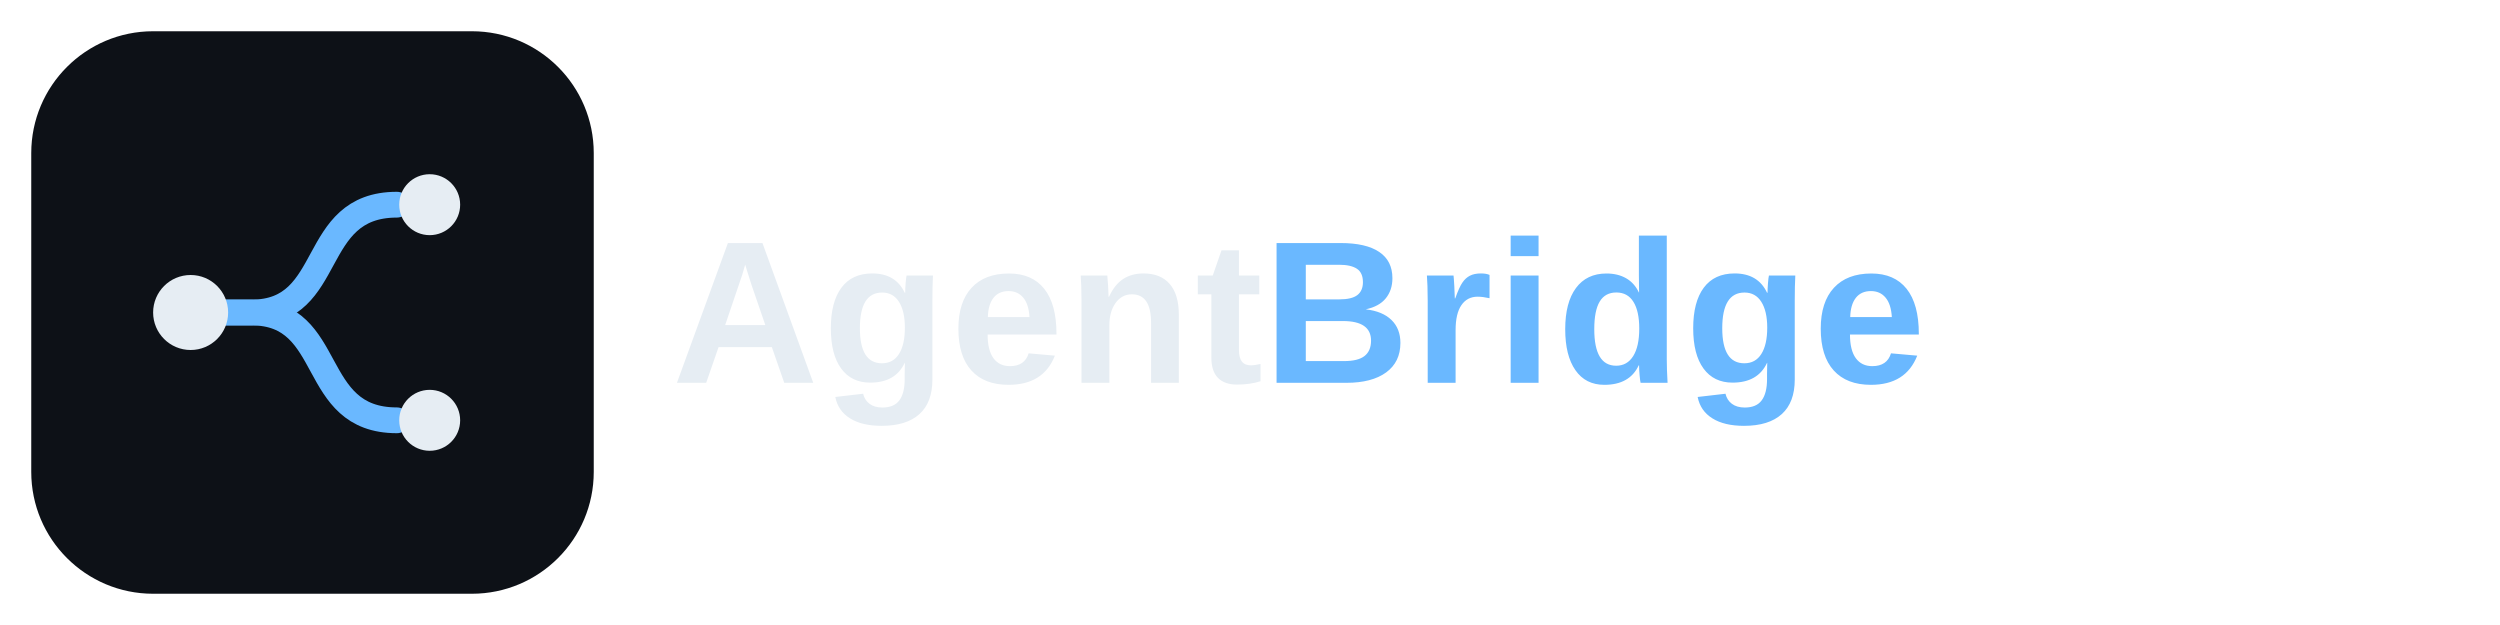
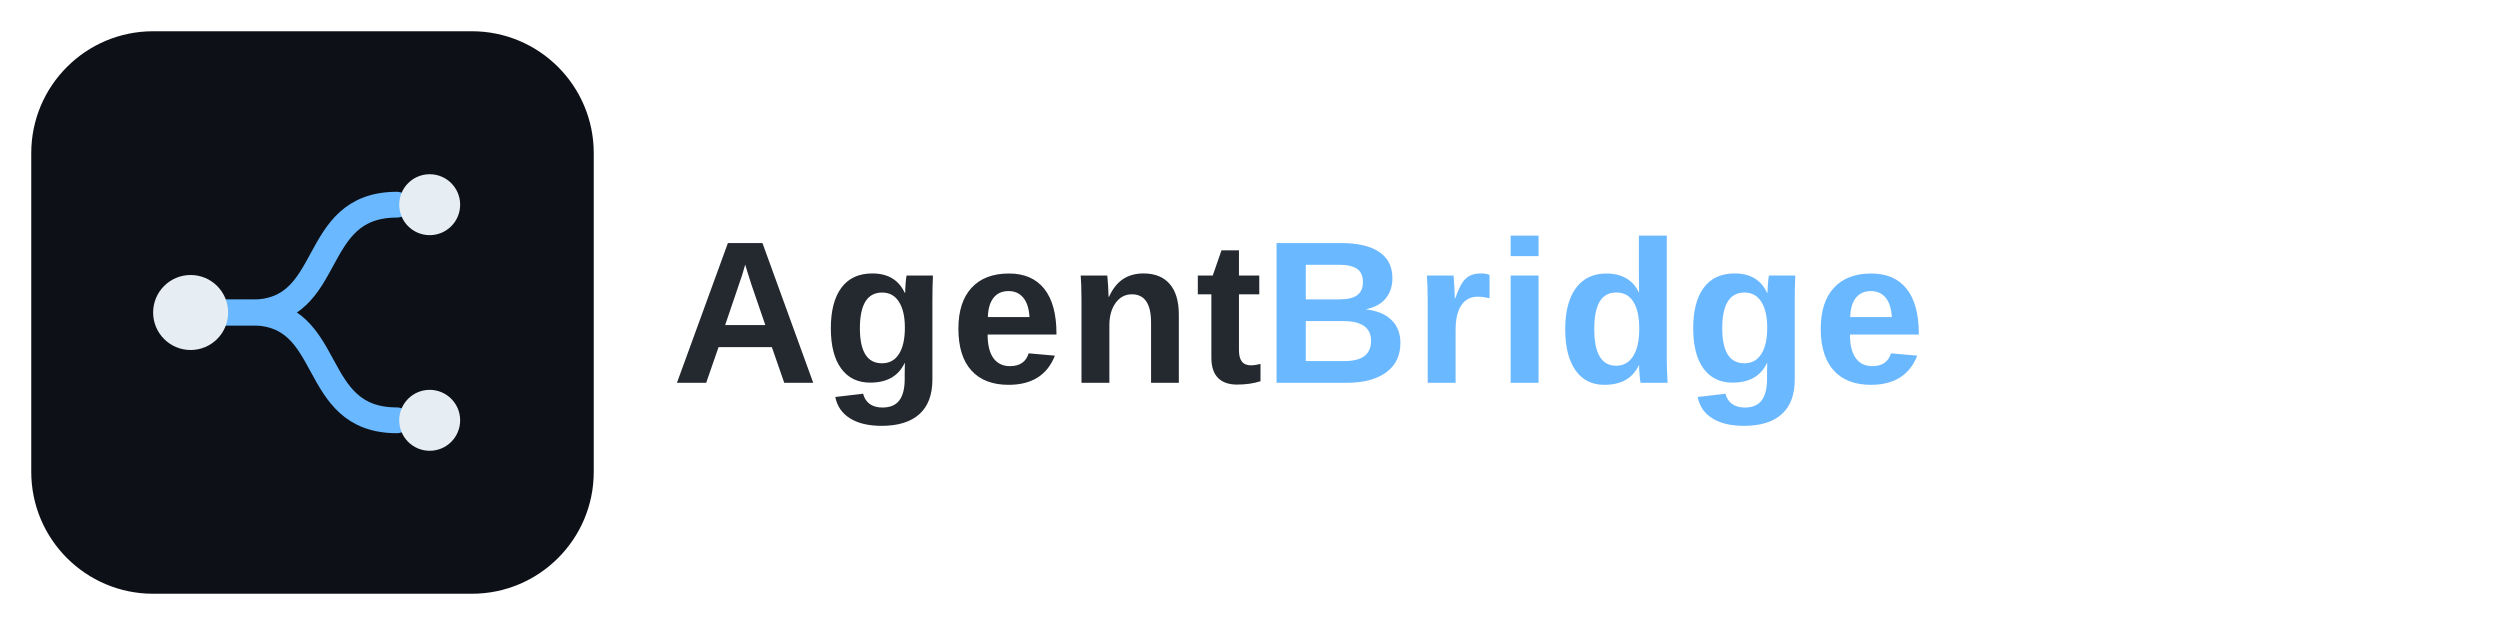
<svg xmlns="http://www.w3.org/2000/svg" viewBox="0 0 640 160" width="640" height="160">
  <g transform="translate(8,8) scale(0.6)">
    <rect width="240" height="240" rx="52" fill="#0D1117" />
    <g transform="rotate(90 120 120)">
      <path d="M74 84 C74 122 120 110 120 146 V158" fill="none" stroke="#6AB8FF" stroke-width="11" stroke-linecap="round" />
      <path d="M166 84 C166 122 120 110 120 146 V158" fill="none" stroke="#6AB8FF" stroke-width="11" stroke-linecap="round" />
      <circle cx="74" cy="70" r="13" fill="#E6EDF3" />
      <circle cx="166" cy="70" r="13" fill="#E6EDF3" />
      <circle cx="120" cy="172" r="16" fill="#E6EDF3" />
    </g>
  </g>
-   <text x="172" y="98" font-family="'Segoe UI', 'Helvetica Neue', Arial, sans-serif" font-size="52" font-weight="700" letter-spacing="1" fill="#E6EDF3">Agent<tspan fill="#6AB8FF">Bridge</tspan>
+   <text x="172" y="98" font-family="'Segoe UI', 'Helvetica Neue', Arial, sans-serif" font-size="52" font-weight="700" letter-spacing="1" fill="#24292F">Agent<tspan fill="#6AB8FF">Bridge</tspan>
  </text>
</svg>
